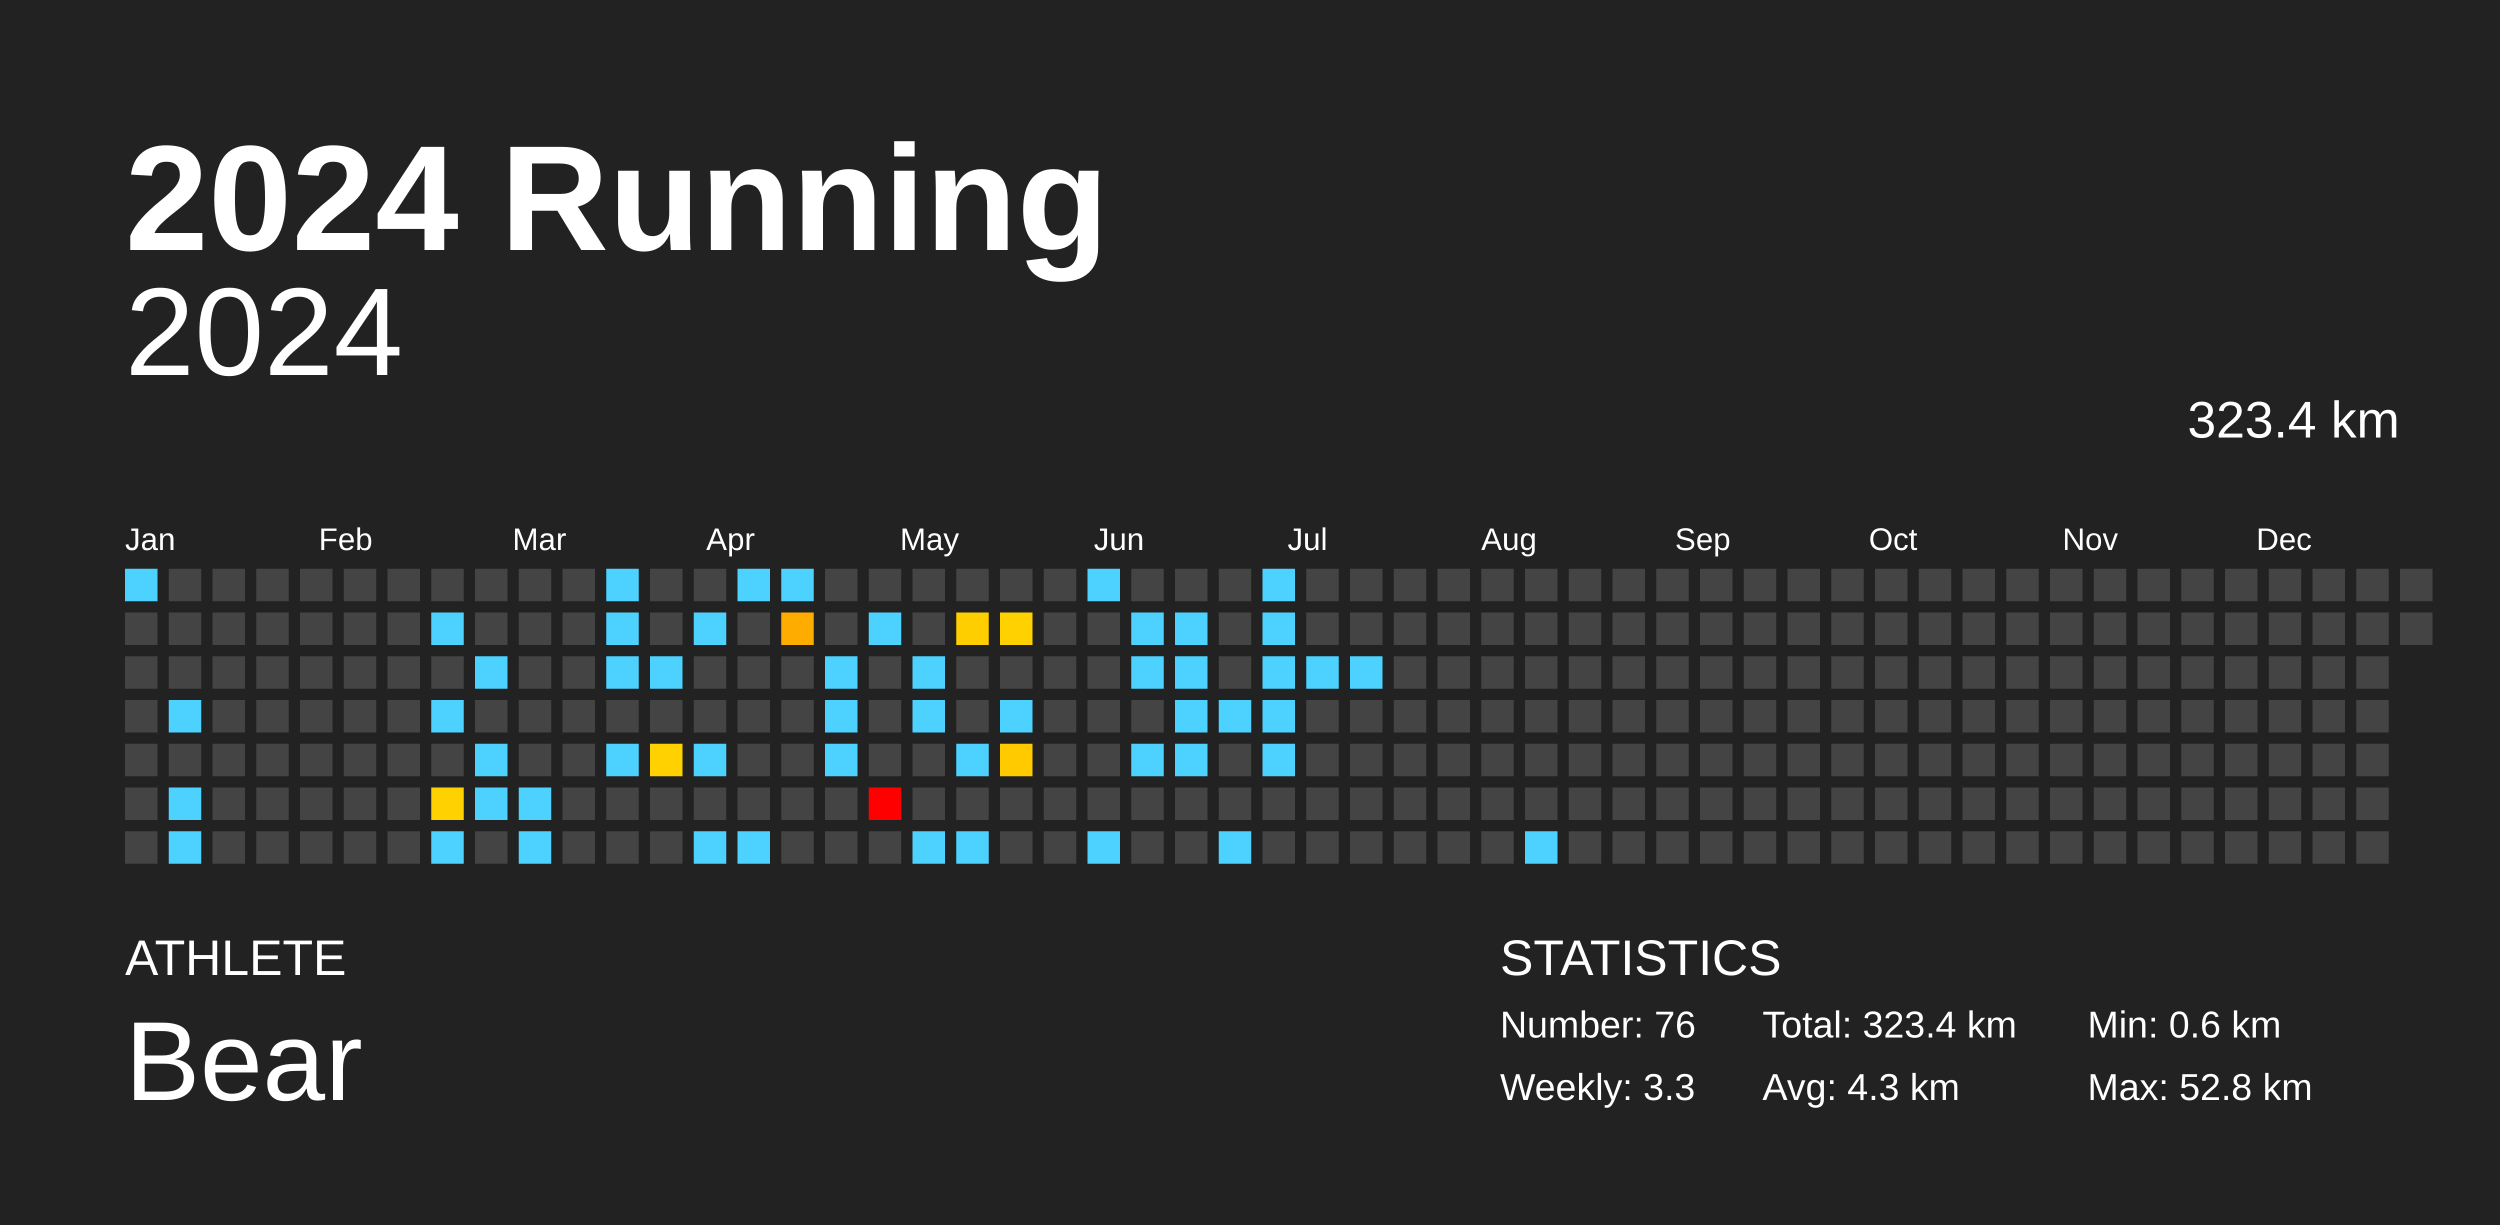
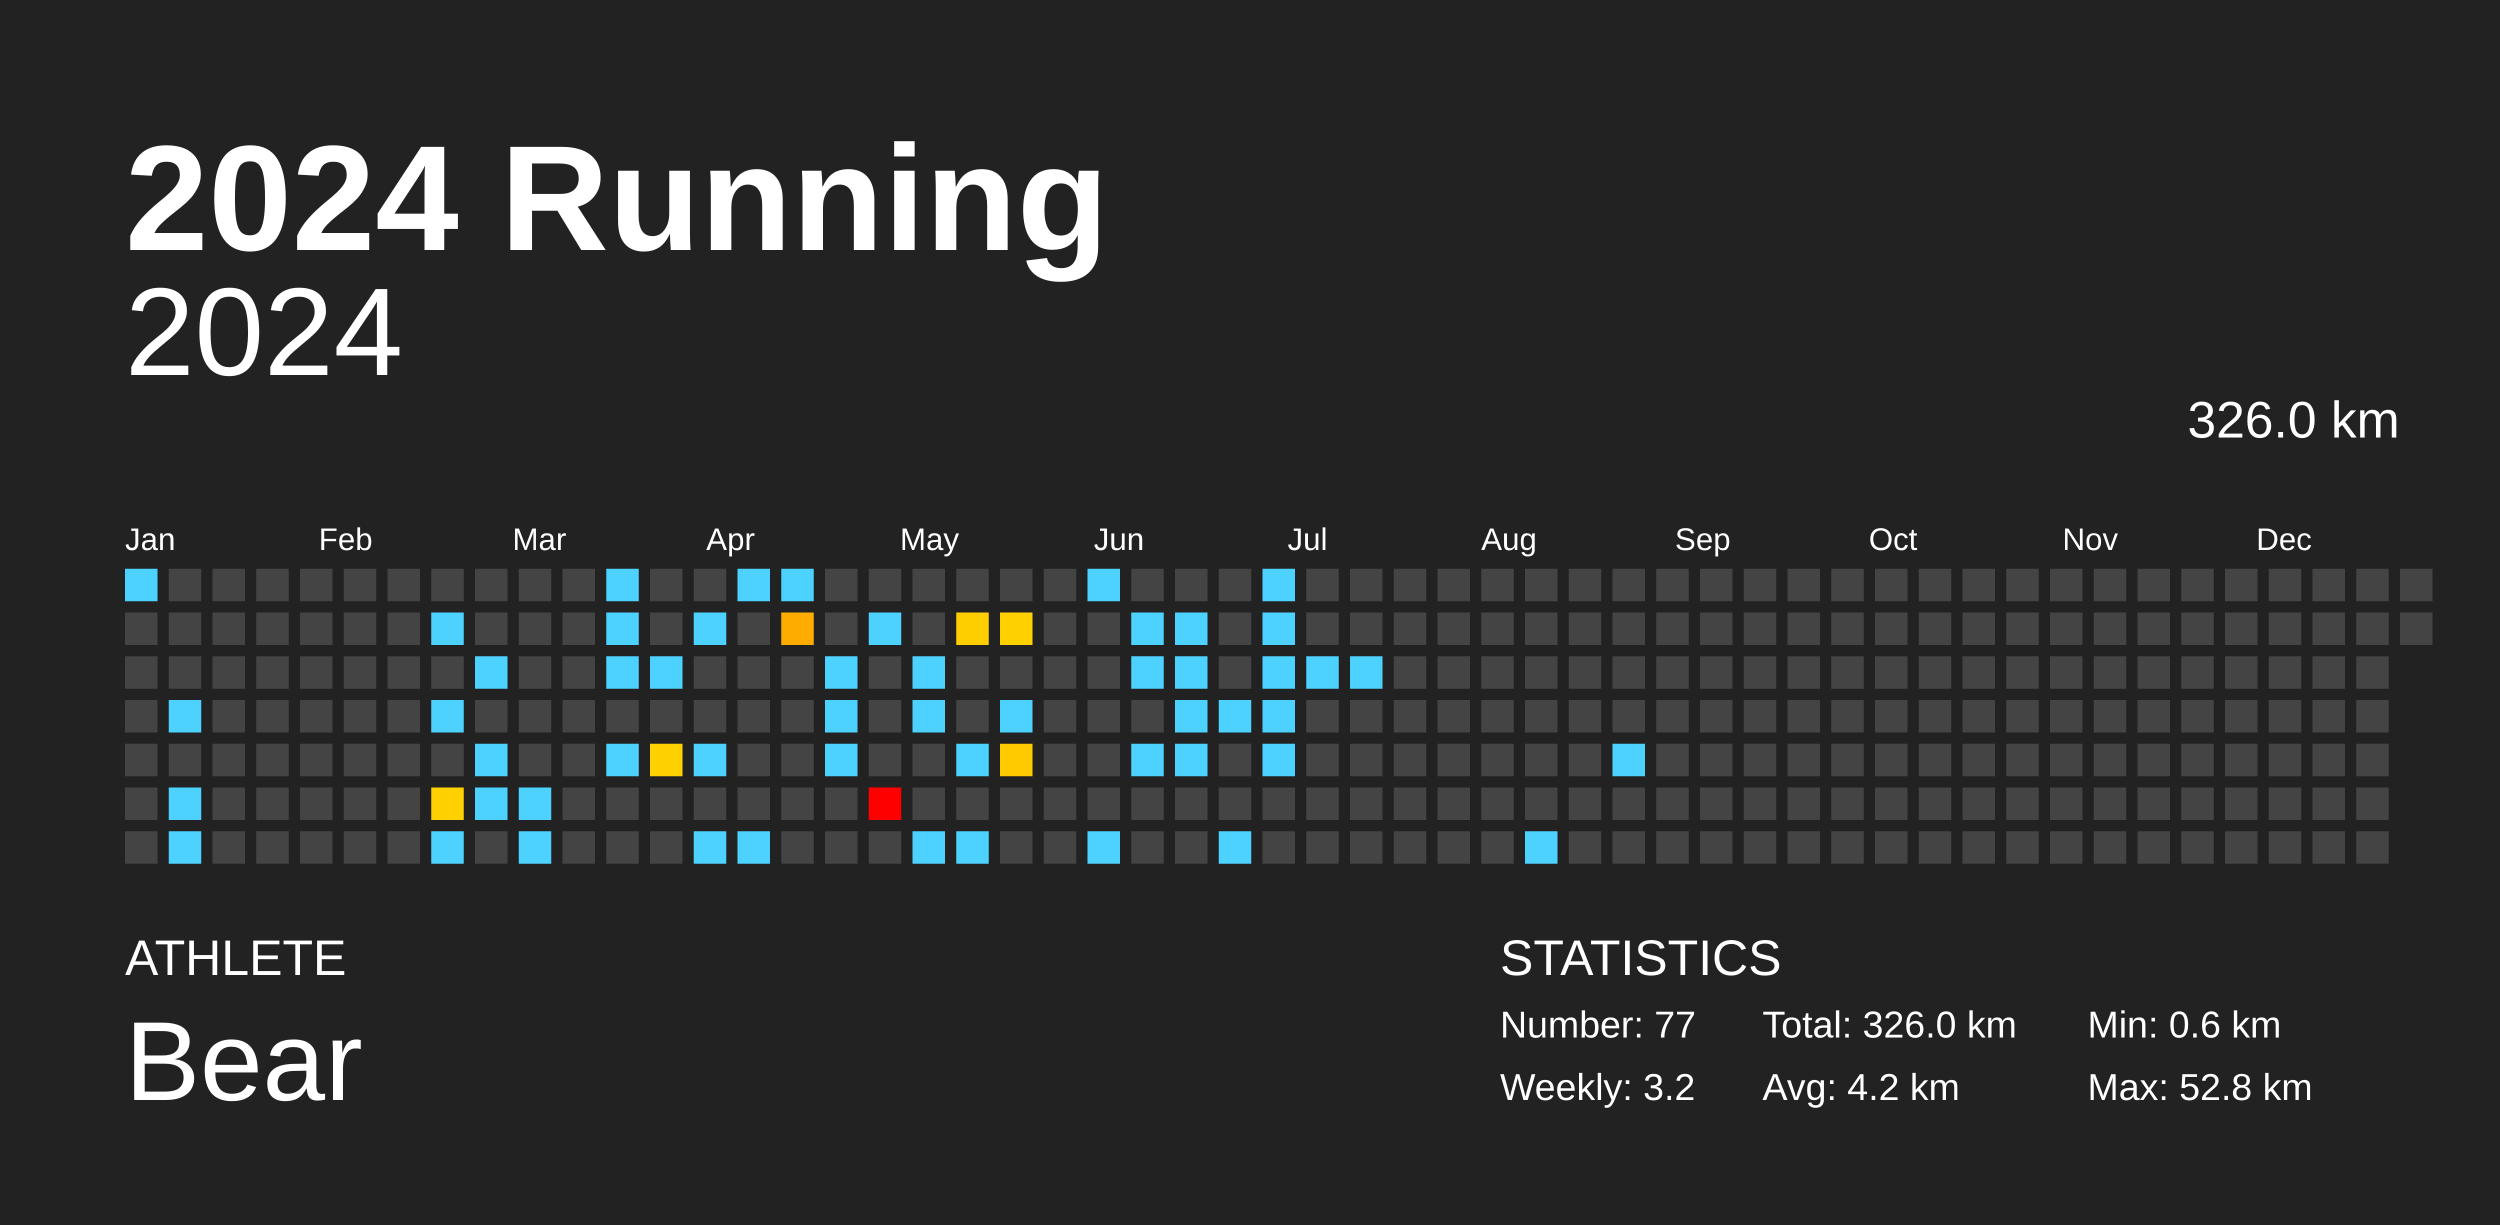
<svg xmlns="http://www.w3.org/2000/svg" baseProfile="full" height="98mm" version="1.1" viewBox="0,0,200,98" width="200mm">
  <defs />
  <rect fill="#222222" height="98" width="200" x="0" y="0" />
  <text fill="#FFFFFF" style="font-size:12px; font-family:Arial; font-weight:bold;" x="10" y="20">2024 Running</text>
  <text fill="#FFFFFF" style="font-size:4px; font-family:Arial" x="10" y="78">ATHLETE</text>
  <text fill="#FFFFFF" style="font-size:9px; font-family:Arial" x="10" y="88">Bear</text>
  <text fill="#FFFFFF" style="font-size:4px; font-family:Arial" x="120" y="78">STATISTICS</text>
-   <text fill="#FFFFFF" style="font-size:3px; font-family:Arial" x="120" y="83">Number: 76</text>
-   <text fill="#FFFFFF" style="font-size:3px; font-family:Arial" x="120" y="88">Weekly: 3.3</text>
-   <text fill="#FFFFFF" style="font-size:3px; font-family:Arial" x="141" y="83">Total: 323.4 km</text>
-   <text fill="#FFFFFF" style="font-size:3px; font-family:Arial" x="141" y="88">Avg: 4.3 km</text>
+   <text fill="#FFFFFF" style="font-size:3px; font-family:Arial" x="120" y="83">Number: 77</text>
+   <text fill="#FFFFFF" style="font-size:3px; font-family:Arial" x="120" y="88">Weekly: 3.2</text>
+   <text fill="#FFFFFF" style="font-size:3px; font-family:Arial" x="141" y="83">Total: 326.0 km</text>
+   <text fill="#FFFFFF" style="font-size:3px; font-family:Arial" x="141" y="88">Avg: 4.2 km</text>
  <text fill="#FFFFFF" style="font-size:3px; font-family:Arial" x="167" y="83">Min: 0.6 km</text>
  <text fill="#FFFFFF" style="font-size:3px; font-family:Arial" x="167" y="88">Max: 52.8 km</text>
  <text alignment-baseline="hanging" fill="#FFFFFF" style="font-size:10.0px; font-family:Arial;" x="10" y="30">2024</text>
-   <text alignment-baseline="hanging" fill="#FFFFFF" style="font-size:4.125px; font-family:Arial;" x="175" y="35">323.4 km</text>
+   <text alignment-baseline="hanging" fill="#FFFFFF" style="font-size:4.125px; font-family:Arial;" x="175" y="35">326.0 km</text>
  <text fill="#FFFFFF" style="font-size:2.5px; font-family:Arial" x="10.0" y="44">Jan</text>
  <text fill="#FFFFFF" style="font-size:2.5px; font-family:Arial" x="25.5" y="44">Feb</text>
  <text fill="#FFFFFF" style="font-size:2.5px; font-family:Arial" x="41.0" y="44">Mar</text>
  <text fill="#FFFFFF" style="font-size:2.5px; font-family:Arial" x="56.5" y="44">Apr</text>
  <text fill="#FFFFFF" style="font-size:2.5px; font-family:Arial" x="72.0" y="44">May</text>
  <text fill="#FFFFFF" style="font-size:2.5px; font-family:Arial" x="87.5" y="44">Jun</text>
  <text fill="#FFFFFF" style="font-size:2.5px; font-family:Arial" x="103.0" y="44">Jul</text>
  <text fill="#FFFFFF" style="font-size:2.5px; font-family:Arial" x="118.5" y="44">Aug</text>
  <text fill="#FFFFFF" style="font-size:2.5px; font-family:Arial" x="134.0" y="44">Sep</text>
  <text fill="#FFFFFF" style="font-size:2.5px; font-family:Arial" x="149.5" y="44">Oct</text>
  <text fill="#FFFFFF" style="font-size:2.5px; font-family:Arial" x="165.0" y="44">Nov</text>
  <text fill="#FFFFFF" style="font-size:2.5px; font-family:Arial" x="180.5" y="44">Dec</text>
  <rect fill="#4dd2ff" height="2.6" width="2.6" x="10.0" y="45.5" />
  <rect fill="#444444" height="2.6" width="2.6" x="10.0" y="49.0" />
  <rect fill="#444444" height="2.6" width="2.6" x="10.0" y="52.5" />
  <rect fill="#444444" height="2.6" width="2.6" x="10.0" y="56.0" />
  <rect fill="#444444" height="2.6" width="2.6" x="10.0" y="59.5" />
  <rect fill="#444444" height="2.6" width="2.6" x="10.0" y="63.0" />
  <rect fill="#444444" height="2.6" width="2.6" x="10.0" y="66.5" />
  <rect fill="#444444" height="2.6" width="2.6" x="13.5" y="45.5" />
  <rect fill="#444444" height="2.6" width="2.6" x="13.5" y="49.0" />
  <rect fill="#444444" height="2.6" width="2.6" x="13.5" y="52.5" />
  <rect fill="#4dd2ff" height="2.6" width="2.6" x="13.5" y="56.0" />
  <rect fill="#444444" height="2.6" width="2.6" x="13.5" y="59.5" />
  <rect fill="#4dd2ff" height="2.6" width="2.6" x="13.5" y="63.0" />
  <rect fill="#4dd2ff" height="2.6" width="2.6" x="13.5" y="66.5" />
  <rect fill="#444444" height="2.6" width="2.6" x="17.0" y="45.5" />
  <rect fill="#444444" height="2.6" width="2.6" x="17.0" y="49.0" />
  <rect fill="#444444" height="2.6" width="2.6" x="17.0" y="52.5" />
  <rect fill="#444444" height="2.6" width="2.6" x="17.0" y="56.0" />
  <rect fill="#444444" height="2.6" width="2.6" x="17.0" y="59.5" />
  <rect fill="#444444" height="2.6" width="2.6" x="17.0" y="63.0" />
  <rect fill="#444444" height="2.6" width="2.6" x="17.0" y="66.5" />
  <rect fill="#444444" height="2.6" width="2.6" x="20.5" y="45.5" />
  <rect fill="#444444" height="2.6" width="2.6" x="20.5" y="49.0" />
  <rect fill="#444444" height="2.6" width="2.6" x="20.5" y="52.5" />
  <rect fill="#444444" height="2.6" width="2.6" x="20.5" y="56.0" />
  <rect fill="#444444" height="2.6" width="2.6" x="20.5" y="59.5" />
  <rect fill="#444444" height="2.6" width="2.6" x="20.5" y="63.0" />
  <rect fill="#444444" height="2.6" width="2.6" x="20.5" y="66.5" />
  <rect fill="#444444" height="2.6" width="2.6" x="24.0" y="45.5" />
  <rect fill="#444444" height="2.6" width="2.6" x="24.0" y="49.0" />
  <rect fill="#444444" height="2.6" width="2.6" x="24.0" y="52.5" />
  <rect fill="#444444" height="2.6" width="2.6" x="24.0" y="56.0" />
  <rect fill="#444444" height="2.6" width="2.6" x="24.0" y="59.5" />
  <rect fill="#444444" height="2.6" width="2.6" x="24.0" y="63.0" />
  <rect fill="#444444" height="2.6" width="2.6" x="24.0" y="66.5" />
  <rect fill="#444444" height="2.6" width="2.6" x="27.5" y="45.5" />
  <rect fill="#444444" height="2.6" width="2.6" x="27.5" y="49.0" />
  <rect fill="#444444" height="2.6" width="2.6" x="27.5" y="52.5" />
  <rect fill="#444444" height="2.6" width="2.6" x="27.5" y="56.0" />
  <rect fill="#444444" height="2.6" width="2.6" x="27.5" y="59.5" />
  <rect fill="#444444" height="2.6" width="2.6" x="27.5" y="63.0" />
  <rect fill="#444444" height="2.6" width="2.6" x="27.5" y="66.5" />
  <rect fill="#444444" height="2.6" width="2.6" x="31.0" y="45.5" />
  <rect fill="#444444" height="2.6" width="2.6" x="31.0" y="49.0" />
  <rect fill="#444444" height="2.6" width="2.6" x="31.0" y="52.5" />
  <rect fill="#444444" height="2.6" width="2.6" x="31.0" y="56.0" />
  <rect fill="#444444" height="2.6" width="2.6" x="31.0" y="59.5" />
  <rect fill="#444444" height="2.6" width="2.6" x="31.0" y="63.0" />
  <rect fill="#444444" height="2.6" width="2.6" x="31.0" y="66.5" />
  <rect fill="#444444" height="2.6" width="2.6" x="34.5" y="45.5" />
  <rect fill="#4dd2ff" height="2.6" width="2.6" x="34.5" y="49.0" />
  <rect fill="#444444" height="2.6" width="2.6" x="34.5" y="52.5" />
  <rect fill="#4dd2ff" height="2.6" width="2.6" x="34.5" y="56.0" />
  <rect fill="#444444" height="2.6" width="2.6" x="34.5" y="59.5" />
  <rect fill="#ffd100" height="2.6" width="2.6" x="34.5" y="63.0" />
  <rect fill="#4dd2ff" height="2.6" width="2.6" x="34.5" y="66.5" />
  <rect fill="#444444" height="2.6" width="2.6" x="38.0" y="45.5" />
  <rect fill="#444444" height="2.6" width="2.6" x="38.0" y="49.0" />
  <rect fill="#4dd2ff" height="2.6" width="2.6" x="38.0" y="52.5" />
  <rect fill="#444444" height="2.6" width="2.6" x="38.0" y="56.0" />
  <rect fill="#4dd2ff" height="2.6" width="2.6" x="38.0" y="59.5" />
  <rect fill="#4dd2ff" height="2.6" width="2.6" x="38.0" y="63.0" />
  <rect fill="#444444" height="2.6" width="2.6" x="38.0" y="66.5" />
  <rect fill="#444444" height="2.6" width="2.6" x="41.5" y="45.5" />
  <rect fill="#444444" height="2.6" width="2.6" x="41.5" y="49.0" />
  <rect fill="#444444" height="2.6" width="2.6" x="41.5" y="52.5" />
  <rect fill="#444444" height="2.6" width="2.6" x="41.5" y="56.0" />
  <rect fill="#444444" height="2.6" width="2.6" x="41.5" y="59.5" />
  <rect fill="#4dd2ff" height="2.6" width="2.6" x="41.5" y="63.0" />
  <rect fill="#4dd2ff" height="2.6" width="2.6" x="41.5" y="66.5" />
  <rect fill="#444444" height="2.6" width="2.6" x="45.0" y="45.5" />
  <rect fill="#444444" height="2.6" width="2.6" x="45.0" y="49.0" />
  <rect fill="#444444" height="2.6" width="2.6" x="45.0" y="52.5" />
  <rect fill="#444444" height="2.6" width="2.6" x="45.0" y="56.0" />
  <rect fill="#444444" height="2.6" width="2.6" x="45.0" y="59.5" />
  <rect fill="#444444" height="2.6" width="2.6" x="45.0" y="63.0" />
  <rect fill="#444444" height="2.6" width="2.6" x="45.0" y="66.5" />
  <rect fill="#4dd2ff" height="2.6" width="2.6" x="48.5" y="45.5" />
  <rect fill="#4dd2ff" height="2.6" width="2.6" x="48.5" y="49.0" />
  <rect fill="#4dd2ff" height="2.6" width="2.6" x="48.5" y="52.5" />
  <rect fill="#444444" height="2.6" width="2.6" x="48.5" y="56.0" />
  <rect fill="#4dd2ff" height="2.6" width="2.6" x="48.5" y="59.5" />
  <rect fill="#444444" height="2.6" width="2.6" x="48.5" y="63.0" />
  <rect fill="#444444" height="2.6" width="2.6" x="48.5" y="66.5" />
  <rect fill="#444444" height="2.6" width="2.6" x="52.0" y="45.5" />
  <rect fill="#444444" height="2.6" width="2.6" x="52.0" y="49.0" />
  <rect fill="#4dd2ff" height="2.6" width="2.6" x="52.0" y="52.5" />
  <rect fill="#444444" height="2.6" width="2.6" x="52.0" y="56.0" />
  <rect fill="#ffd100" height="2.6" width="2.6" x="52.0" y="59.5" />
  <rect fill="#444444" height="2.6" width="2.6" x="52.0" y="63.0" />
  <rect fill="#444444" height="2.6" width="2.6" x="52.0" y="66.5" />
  <rect fill="#444444" height="2.6" width="2.6" x="55.5" y="45.5" />
  <rect fill="#4dd2ff" height="2.6" width="2.6" x="55.5" y="49.0" />
  <rect fill="#444444" height="2.6" width="2.6" x="55.5" y="52.5" />
  <rect fill="#444444" height="2.6" width="2.6" x="55.5" y="56.0" />
  <rect fill="#4dd2ff" height="2.6" width="2.6" x="55.5" y="59.5" />
  <rect fill="#444444" height="2.6" width="2.6" x="55.5" y="63.0" />
  <rect fill="#4dd2ff" height="2.6" width="2.6" x="55.5" y="66.5" />
  <rect fill="#4dd2ff" height="2.6" width="2.6" x="59.0" y="45.5" />
  <rect fill="#444444" height="2.6" width="2.6" x="59.0" y="49.0" />
  <rect fill="#444444" height="2.6" width="2.6" x="59.0" y="52.5" />
  <rect fill="#444444" height="2.6" width="2.6" x="59.0" y="56.0" />
  <rect fill="#444444" height="2.6" width="2.6" x="59.0" y="59.5" />
  <rect fill="#444444" height="2.6" width="2.6" x="59.0" y="63.0" />
  <rect fill="#4dd2ff" height="2.6" width="2.6" x="59.0" y="66.5" />
  <rect fill="#4dd2ff" height="2.6" width="2.6" x="62.5" y="45.5" />
  <rect fill="#ffac00" height="2.6" width="2.6" x="62.5" y="49.0" />
  <rect fill="#444444" height="2.6" width="2.6" x="62.5" y="52.5" />
  <rect fill="#444444" height="2.6" width="2.6" x="62.5" y="56.0" />
  <rect fill="#444444" height="2.6" width="2.6" x="62.5" y="59.5" />
  <rect fill="#444444" height="2.6" width="2.6" x="62.5" y="63.0" />
  <rect fill="#444444" height="2.6" width="2.6" x="62.5" y="66.5" />
  <rect fill="#444444" height="2.6" width="2.6" x="66.0" y="45.5" />
  <rect fill="#444444" height="2.6" width="2.6" x="66.0" y="49.0" />
  <rect fill="#4dd2ff" height="2.6" width="2.6" x="66.0" y="52.5" />
  <rect fill="#4dd2ff" height="2.6" width="2.6" x="66.0" y="56.0" />
  <rect fill="#4dd2ff" height="2.6" width="2.6" x="66.0" y="59.5" />
  <rect fill="#444444" height="2.6" width="2.6" x="66.0" y="63.0" />
  <rect fill="#444444" height="2.6" width="2.6" x="66.0" y="66.5" />
  <rect fill="#444444" height="2.6" width="2.6" x="69.5" y="45.5" />
  <rect fill="#4dd2ff" height="2.6" width="2.6" x="69.5" y="49.0" />
  <rect fill="#444444" height="2.6" width="2.6" x="69.5" y="52.5" />
  <rect fill="#444444" height="2.6" width="2.6" x="69.5" y="56.0" />
  <rect fill="#444444" height="2.6" width="2.6" x="69.5" y="59.5" />
  <rect fill="red" height="2.6" width="2.6" x="69.5" y="63.0" />
  <rect fill="#444444" height="2.6" width="2.6" x="69.5" y="66.5" />
  <rect fill="#444444" height="2.6" width="2.6" x="73.0" y="45.5" />
  <rect fill="#444444" height="2.6" width="2.6" x="73.0" y="49.0" />
  <rect fill="#4dd2ff" height="2.6" width="2.6" x="73.0" y="52.5" />
  <rect fill="#4dd2ff" height="2.6" width="2.6" x="73.0" y="56.0" />
  <rect fill="#444444" height="2.6" width="2.6" x="73.0" y="59.5" />
  <rect fill="#444444" height="2.6" width="2.6" x="73.0" y="63.0" />
  <rect fill="#4dd2ff" height="2.6" width="2.6" x="73.0" y="66.5" />
  <rect fill="#444444" height="2.6" width="2.6" x="76.5" y="45.5" />
  <rect fill="#ffce00" height="2.6" width="2.6" x="76.5" y="49.0" />
  <rect fill="#444444" height="2.6" width="2.6" x="76.5" y="52.5" />
  <rect fill="#444444" height="2.6" width="2.6" x="76.5" y="56.0" />
  <rect fill="#4dd2ff" height="2.6" width="2.6" x="76.5" y="59.5" />
  <rect fill="#444444" height="2.6" width="2.6" x="76.5" y="63.0" />
  <rect fill="#4dd2ff" height="2.6" width="2.6" x="76.5" y="66.5" />
  <rect fill="#444444" height="2.6" width="2.6" x="80.0" y="45.5" />
  <rect fill="#ffd100" height="2.6" width="2.6" x="80.0" y="49.0" />
  <rect fill="#444444" height="2.6" width="2.6" x="80.0" y="52.5" />
  <rect fill="#4dd2ff" height="2.6" width="2.6" x="80.0" y="56.0" />
  <rect fill="#ffcb00" height="2.6" width="2.6" x="80.0" y="59.5" />
  <rect fill="#444444" height="2.6" width="2.6" x="80.0" y="63.0" />
  <rect fill="#444444" height="2.6" width="2.6" x="80.0" y="66.5" />
  <rect fill="#444444" height="2.6" width="2.6" x="83.5" y="45.5" />
  <rect fill="#444444" height="2.6" width="2.6" x="83.5" y="49.0" />
  <rect fill="#444444" height="2.6" width="2.6" x="83.5" y="52.5" />
  <rect fill="#444444" height="2.6" width="2.6" x="83.5" y="56.0" />
  <rect fill="#444444" height="2.6" width="2.6" x="83.5" y="59.5" />
  <rect fill="#444444" height="2.6" width="2.6" x="83.5" y="63.0" />
  <rect fill="#444444" height="2.6" width="2.6" x="83.5" y="66.5" />
  <rect fill="#4dd2ff" height="2.6" width="2.6" x="87.0" y="45.5" />
  <rect fill="#444444" height="2.6" width="2.6" x="87.0" y="49.0" />
  <rect fill="#444444" height="2.6" width="2.6" x="87.0" y="52.5" />
  <rect fill="#444444" height="2.6" width="2.6" x="87.0" y="56.0" />
  <rect fill="#444444" height="2.6" width="2.6" x="87.0" y="59.5" />
  <rect fill="#444444" height="2.6" width="2.6" x="87.0" y="63.0" />
  <rect fill="#4dd2ff" height="2.6" width="2.6" x="87.0" y="66.5" />
  <rect fill="#444444" height="2.6" width="2.6" x="90.5" y="45.5" />
  <rect fill="#4dd2ff" height="2.6" width="2.6" x="90.5" y="49.0" />
  <rect fill="#4dd2ff" height="2.6" width="2.6" x="90.5" y="52.5" />
  <rect fill="#444444" height="2.6" width="2.6" x="90.5" y="56.0" />
  <rect fill="#4dd2ff" height="2.6" width="2.6" x="90.5" y="59.5" />
  <rect fill="#444444" height="2.6" width="2.6" x="90.5" y="63.0" />
  <rect fill="#444444" height="2.6" width="2.6" x="90.5" y="66.5" />
  <rect fill="#444444" height="2.6" width="2.6" x="94.0" y="45.5" />
  <rect fill="#4dd2ff" height="2.6" width="2.6" x="94.0" y="49.0" />
  <rect fill="#4dd2ff" height="2.6" width="2.6" x="94.0" y="52.5" />
  <rect fill="#4dd2ff" height="2.6" width="2.6" x="94.0" y="56.0" />
  <rect fill="#4dd2ff" height="2.6" width="2.6" x="94.0" y="59.5" />
  <rect fill="#444444" height="2.6" width="2.6" x="94.0" y="63.0" />
  <rect fill="#444444" height="2.6" width="2.6" x="94.0" y="66.5" />
  <rect fill="#444444" height="2.6" width="2.6" x="97.5" y="45.5" />
  <rect fill="#444444" height="2.6" width="2.6" x="97.5" y="49.0" />
  <rect fill="#444444" height="2.6" width="2.6" x="97.5" y="52.5" />
  <rect fill="#4dd2ff" height="2.6" width="2.6" x="97.5" y="56.0" />
  <rect fill="#444444" height="2.6" width="2.6" x="97.5" y="59.5" />
  <rect fill="#444444" height="2.6" width="2.6" x="97.5" y="63.0" />
  <rect fill="#4dd2ff" height="2.6" width="2.6" x="97.5" y="66.5" />
  <rect fill="#4dd2ff" height="2.6" width="2.6" x="101.0" y="45.5" />
  <rect fill="#4dd2ff" height="2.6" width="2.6" x="101.0" y="49.0" />
  <rect fill="#4dd2ff" height="2.6" width="2.6" x="101.0" y="52.5" />
  <rect fill="#4dd2ff" height="2.6" width="2.6" x="101.0" y="56.0" />
  <rect fill="#4dd2ff" height="2.6" width="2.6" x="101.0" y="59.5" />
  <rect fill="#444444" height="2.6" width="2.6" x="101.0" y="63.0" />
  <rect fill="#444444" height="2.6" width="2.6" x="101.0" y="66.5" />
  <rect fill="#444444" height="2.6" width="2.6" x="104.5" y="45.5" />
  <rect fill="#444444" height="2.6" width="2.6" x="104.5" y="49.0" />
  <rect fill="#4dd2ff" height="2.6" width="2.6" x="104.5" y="52.5" />
  <rect fill="#444444" height="2.6" width="2.6" x="104.5" y="56.0" />
  <rect fill="#444444" height="2.6" width="2.6" x="104.5" y="59.5" />
  <rect fill="#444444" height="2.6" width="2.6" x="104.5" y="63.0" />
  <rect fill="#444444" height="2.6" width="2.6" x="104.5" y="66.5" />
  <rect fill="#444444" height="2.6" width="2.6" x="108.0" y="45.5" />
  <rect fill="#444444" height="2.6" width="2.6" x="108.0" y="49.0" />
  <rect fill="#4dd2ff" height="2.6" width="2.6" x="108.0" y="52.5" />
  <rect fill="#444444" height="2.6" width="2.6" x="108.0" y="56.0" />
  <rect fill="#444444" height="2.6" width="2.6" x="108.0" y="59.5" />
  <rect fill="#444444" height="2.6" width="2.6" x="108.0" y="63.0" />
  <rect fill="#444444" height="2.6" width="2.6" x="108.0" y="66.5" />
  <rect fill="#444444" height="2.6" width="2.6" x="111.5" y="45.5" />
  <rect fill="#444444" height="2.6" width="2.6" x="111.5" y="49.0" />
  <rect fill="#444444" height="2.6" width="2.6" x="111.5" y="52.5" />
  <rect fill="#444444" height="2.6" width="2.6" x="111.5" y="56.0" />
  <rect fill="#444444" height="2.6" width="2.6" x="111.5" y="59.5" />
  <rect fill="#444444" height="2.6" width="2.6" x="111.5" y="63.0" />
  <rect fill="#444444" height="2.6" width="2.6" x="111.5" y="66.5" />
  <rect fill="#444444" height="2.6" width="2.6" x="115.0" y="45.5" />
  <rect fill="#444444" height="2.6" width="2.6" x="115.0" y="49.0" />
  <rect fill="#444444" height="2.6" width="2.6" x="115.0" y="52.5" />
  <rect fill="#444444" height="2.6" width="2.6" x="115.0" y="56.0" />
  <rect fill="#444444" height="2.6" width="2.6" x="115.0" y="59.5" />
  <rect fill="#444444" height="2.6" width="2.6" x="115.0" y="63.0" />
  <rect fill="#444444" height="2.6" width="2.6" x="115.0" y="66.5" />
  <rect fill="#444444" height="2.6" width="2.6" x="118.5" y="45.5" />
  <rect fill="#444444" height="2.6" width="2.6" x="118.5" y="49.0" />
  <rect fill="#444444" height="2.6" width="2.6" x="118.5" y="52.5" />
  <rect fill="#444444" height="2.6" width="2.6" x="118.5" y="56.0" />
  <rect fill="#444444" height="2.6" width="2.6" x="118.5" y="59.5" />
  <rect fill="#444444" height="2.6" width="2.6" x="118.5" y="63.0" />
  <rect fill="#444444" height="2.6" width="2.6" x="118.5" y="66.5" />
  <rect fill="#444444" height="2.6" width="2.6" x="122.0" y="45.5" />
  <rect fill="#444444" height="2.6" width="2.6" x="122.0" y="49.0" />
  <rect fill="#444444" height="2.6" width="2.6" x="122.0" y="52.5" />
  <rect fill="#444444" height="2.6" width="2.6" x="122.0" y="56.0" />
  <rect fill="#444444" height="2.6" width="2.6" x="122.0" y="59.5" />
  <rect fill="#444444" height="2.6" width="2.6" x="122.0" y="63.0" />
  <rect fill="#4dd2ff" height="2.6" width="2.6" x="122.0" y="66.5" />
  <rect fill="#444444" height="2.6" width="2.6" x="125.5" y="45.5" />
  <rect fill="#444444" height="2.6" width="2.6" x="125.5" y="49.0" />
  <rect fill="#444444" height="2.6" width="2.6" x="125.5" y="52.5" />
  <rect fill="#444444" height="2.6" width="2.6" x="125.5" y="56.0" />
  <rect fill="#444444" height="2.6" width="2.6" x="125.5" y="59.5" />
  <rect fill="#444444" height="2.6" width="2.6" x="125.5" y="63.0" />
  <rect fill="#444444" height="2.6" width="2.6" x="125.5" y="66.5" />
  <rect fill="#444444" height="2.6" width="2.6" x="129.0" y="45.5" />
  <rect fill="#444444" height="2.6" width="2.6" x="129.0" y="49.0" />
  <rect fill="#444444" height="2.6" width="2.6" x="129.0" y="52.5" />
  <rect fill="#444444" height="2.6" width="2.6" x="129.0" y="56.0" />
-   <rect fill="#444444" height="2.6" width="2.6" x="129.0" y="59.5" />
+   <rect fill="#4dd2ff" height="2.6" width="2.6" x="129.0" y="59.5" />
  <rect fill="#444444" height="2.6" width="2.6" x="129.0" y="63.0" />
  <rect fill="#444444" height="2.6" width="2.6" x="129.0" y="66.5" />
  <rect fill="#444444" height="2.6" width="2.6" x="132.5" y="45.5" />
  <rect fill="#444444" height="2.6" width="2.6" x="132.5" y="49.0" />
  <rect fill="#444444" height="2.6" width="2.6" x="132.5" y="52.5" />
  <rect fill="#444444" height="2.6" width="2.6" x="132.5" y="56.0" />
  <rect fill="#444444" height="2.6" width="2.6" x="132.5" y="59.5" />
  <rect fill="#444444" height="2.6" width="2.6" x="132.5" y="63.0" />
  <rect fill="#444444" height="2.6" width="2.6" x="132.5" y="66.5" />
  <rect fill="#444444" height="2.6" width="2.6" x="136.0" y="45.5" />
  <rect fill="#444444" height="2.6" width="2.6" x="136.0" y="49.0" />
  <rect fill="#444444" height="2.6" width="2.6" x="136.0" y="52.5" />
  <rect fill="#444444" height="2.6" width="2.6" x="136.0" y="56.0" />
  <rect fill="#444444" height="2.6" width="2.6" x="136.0" y="59.5" />
  <rect fill="#444444" height="2.6" width="2.6" x="136.0" y="63.0" />
  <rect fill="#444444" height="2.6" width="2.6" x="136.0" y="66.5" />
  <rect fill="#444444" height="2.6" width="2.6" x="139.5" y="45.5" />
  <rect fill="#444444" height="2.6" width="2.6" x="139.5" y="49.0" />
  <rect fill="#444444" height="2.6" width="2.6" x="139.5" y="52.5" />
  <rect fill="#444444" height="2.6" width="2.6" x="139.5" y="56.0" />
  <rect fill="#444444" height="2.6" width="2.6" x="139.5" y="59.5" />
  <rect fill="#444444" height="2.6" width="2.6" x="139.5" y="63.0" />
  <rect fill="#444444" height="2.6" width="2.6" x="139.5" y="66.5" />
  <rect fill="#444444" height="2.6" width="2.6" x="143.0" y="45.5" />
  <rect fill="#444444" height="2.6" width="2.6" x="143.0" y="49.0" />
  <rect fill="#444444" height="2.6" width="2.6" x="143.0" y="52.5" />
  <rect fill="#444444" height="2.6" width="2.6" x="143.0" y="56.0" />
  <rect fill="#444444" height="2.6" width="2.6" x="143.0" y="59.5" />
  <rect fill="#444444" height="2.6" width="2.6" x="143.0" y="63.0" />
  <rect fill="#444444" height="2.6" width="2.6" x="143.0" y="66.5" />
  <rect fill="#444444" height="2.6" width="2.6" x="146.5" y="45.5" />
  <rect fill="#444444" height="2.6" width="2.6" x="146.5" y="49.0" />
  <rect fill="#444444" height="2.6" width="2.6" x="146.5" y="52.5" />
  <rect fill="#444444" height="2.6" width="2.6" x="146.5" y="56.0" />
  <rect fill="#444444" height="2.6" width="2.6" x="146.5" y="59.5" />
  <rect fill="#444444" height="2.6" width="2.6" x="146.5" y="63.0" />
  <rect fill="#444444" height="2.6" width="2.6" x="146.5" y="66.5" />
  <rect fill="#444444" height="2.6" width="2.6" x="150.0" y="45.5" />
  <rect fill="#444444" height="2.6" width="2.6" x="150.0" y="49.0" />
  <rect fill="#444444" height="2.6" width="2.6" x="150.0" y="52.5" />
  <rect fill="#444444" height="2.6" width="2.6" x="150.0" y="56.0" />
  <rect fill="#444444" height="2.6" width="2.6" x="150.0" y="59.5" />
  <rect fill="#444444" height="2.6" width="2.6" x="150.0" y="63.0" />
  <rect fill="#444444" height="2.6" width="2.6" x="150.0" y="66.5" />
  <rect fill="#444444" height="2.6" width="2.6" x="153.5" y="45.5" />
  <rect fill="#444444" height="2.6" width="2.6" x="153.5" y="49.0" />
  <rect fill="#444444" height="2.6" width="2.6" x="153.5" y="52.5" />
  <rect fill="#444444" height="2.6" width="2.6" x="153.5" y="56.0" />
  <rect fill="#444444" height="2.6" width="2.6" x="153.5" y="59.5" />
  <rect fill="#444444" height="2.6" width="2.6" x="153.5" y="63.0" />
  <rect fill="#444444" height="2.6" width="2.6" x="153.5" y="66.5" />
  <rect fill="#444444" height="2.6" width="2.6" x="157.0" y="45.5" />
  <rect fill="#444444" height="2.6" width="2.6" x="157.0" y="49.0" />
  <rect fill="#444444" height="2.6" width="2.6" x="157.0" y="52.5" />
  <rect fill="#444444" height="2.6" width="2.6" x="157.0" y="56.0" />
  <rect fill="#444444" height="2.6" width="2.6" x="157.0" y="59.5" />
  <rect fill="#444444" height="2.6" width="2.6" x="157.0" y="63.0" />
  <rect fill="#444444" height="2.6" width="2.6" x="157.0" y="66.5" />
  <rect fill="#444444" height="2.6" width="2.6" x="160.5" y="45.5" />
  <rect fill="#444444" height="2.6" width="2.6" x="160.5" y="49.0" />
  <rect fill="#444444" height="2.6" width="2.6" x="160.5" y="52.5" />
  <rect fill="#444444" height="2.6" width="2.6" x="160.5" y="56.0" />
  <rect fill="#444444" height="2.6" width="2.6" x="160.5" y="59.5" />
  <rect fill="#444444" height="2.6" width="2.6" x="160.5" y="63.0" />
  <rect fill="#444444" height="2.6" width="2.6" x="160.5" y="66.5" />
  <rect fill="#444444" height="2.6" width="2.6" x="164.0" y="45.5" />
  <rect fill="#444444" height="2.6" width="2.6" x="164.0" y="49.0" />
  <rect fill="#444444" height="2.6" width="2.6" x="164.0" y="52.5" />
  <rect fill="#444444" height="2.6" width="2.6" x="164.0" y="56.0" />
  <rect fill="#444444" height="2.6" width="2.6" x="164.0" y="59.5" />
  <rect fill="#444444" height="2.6" width="2.6" x="164.0" y="63.0" />
  <rect fill="#444444" height="2.6" width="2.6" x="164.0" y="66.5" />
  <rect fill="#444444" height="2.6" width="2.6" x="167.5" y="45.5" />
  <rect fill="#444444" height="2.6" width="2.6" x="167.5" y="49.0" />
  <rect fill="#444444" height="2.6" width="2.6" x="167.5" y="52.5" />
  <rect fill="#444444" height="2.6" width="2.6" x="167.5" y="56.0" />
  <rect fill="#444444" height="2.6" width="2.6" x="167.5" y="59.5" />
  <rect fill="#444444" height="2.6" width="2.6" x="167.5" y="63.0" />
  <rect fill="#444444" height="2.6" width="2.6" x="167.5" y="66.5" />
  <rect fill="#444444" height="2.6" width="2.6" x="171.0" y="45.5" />
  <rect fill="#444444" height="2.6" width="2.6" x="171.0" y="49.0" />
  <rect fill="#444444" height="2.6" width="2.6" x="171.0" y="52.5" />
  <rect fill="#444444" height="2.6" width="2.6" x="171.0" y="56.0" />
  <rect fill="#444444" height="2.6" width="2.6" x="171.0" y="59.5" />
  <rect fill="#444444" height="2.6" width="2.6" x="171.0" y="63.0" />
  <rect fill="#444444" height="2.6" width="2.6" x="171.0" y="66.5" />
  <rect fill="#444444" height="2.6" width="2.6" x="174.5" y="45.5" />
  <rect fill="#444444" height="2.6" width="2.6" x="174.5" y="49.0" />
  <rect fill="#444444" height="2.6" width="2.6" x="174.5" y="52.5" />
  <rect fill="#444444" height="2.6" width="2.6" x="174.5" y="56.0" />
  <rect fill="#444444" height="2.6" width="2.6" x="174.5" y="59.5" />
  <rect fill="#444444" height="2.6" width="2.6" x="174.5" y="63.0" />
  <rect fill="#444444" height="2.6" width="2.6" x="174.5" y="66.5" />
  <rect fill="#444444" height="2.6" width="2.6" x="178.0" y="45.5" />
  <rect fill="#444444" height="2.6" width="2.6" x="178.0" y="49.0" />
  <rect fill="#444444" height="2.6" width="2.6" x="178.0" y="52.5" />
  <rect fill="#444444" height="2.6" width="2.6" x="178.0" y="56.0" />
  <rect fill="#444444" height="2.6" width="2.6" x="178.0" y="59.5" />
  <rect fill="#444444" height="2.6" width="2.6" x="178.0" y="63.0" />
  <rect fill="#444444" height="2.6" width="2.6" x="178.0" y="66.5" />
  <rect fill="#444444" height="2.6" width="2.6" x="181.5" y="45.5" />
  <rect fill="#444444" height="2.6" width="2.6" x="181.5" y="49.0" />
  <rect fill="#444444" height="2.6" width="2.6" x="181.5" y="52.5" />
  <rect fill="#444444" height="2.6" width="2.6" x="181.5" y="56.0" />
  <rect fill="#444444" height="2.6" width="2.6" x="181.5" y="59.5" />
  <rect fill="#444444" height="2.6" width="2.6" x="181.5" y="63.0" />
  <rect fill="#444444" height="2.6" width="2.6" x="181.5" y="66.5" />
  <rect fill="#444444" height="2.6" width="2.6" x="185.0" y="45.5" />
  <rect fill="#444444" height="2.6" width="2.6" x="185.0" y="49.0" />
  <rect fill="#444444" height="2.6" width="2.6" x="185.0" y="52.5" />
  <rect fill="#444444" height="2.6" width="2.6" x="185.0" y="56.0" />
  <rect fill="#444444" height="2.6" width="2.6" x="185.0" y="59.5" />
  <rect fill="#444444" height="2.6" width="2.6" x="185.0" y="63.0" />
  <rect fill="#444444" height="2.6" width="2.6" x="185.0" y="66.5" />
  <rect fill="#444444" height="2.6" width="2.6" x="188.5" y="45.5" />
  <rect fill="#444444" height="2.6" width="2.6" x="188.5" y="49.0" />
  <rect fill="#444444" height="2.6" width="2.6" x="188.5" y="52.5" />
  <rect fill="#444444" height="2.6" width="2.6" x="188.5" y="56.0" />
  <rect fill="#444444" height="2.6" width="2.6" x="188.5" y="59.5" />
  <rect fill="#444444" height="2.6" width="2.6" x="188.5" y="63.0" />
  <rect fill="#444444" height="2.6" width="2.6" x="188.5" y="66.5" />
  <rect fill="#444444" height="2.6" width="2.6" x="192.0" y="45.5" />
  <rect fill="#444444" height="2.6" width="2.6" x="192.0" y="49.0" />
</svg>
